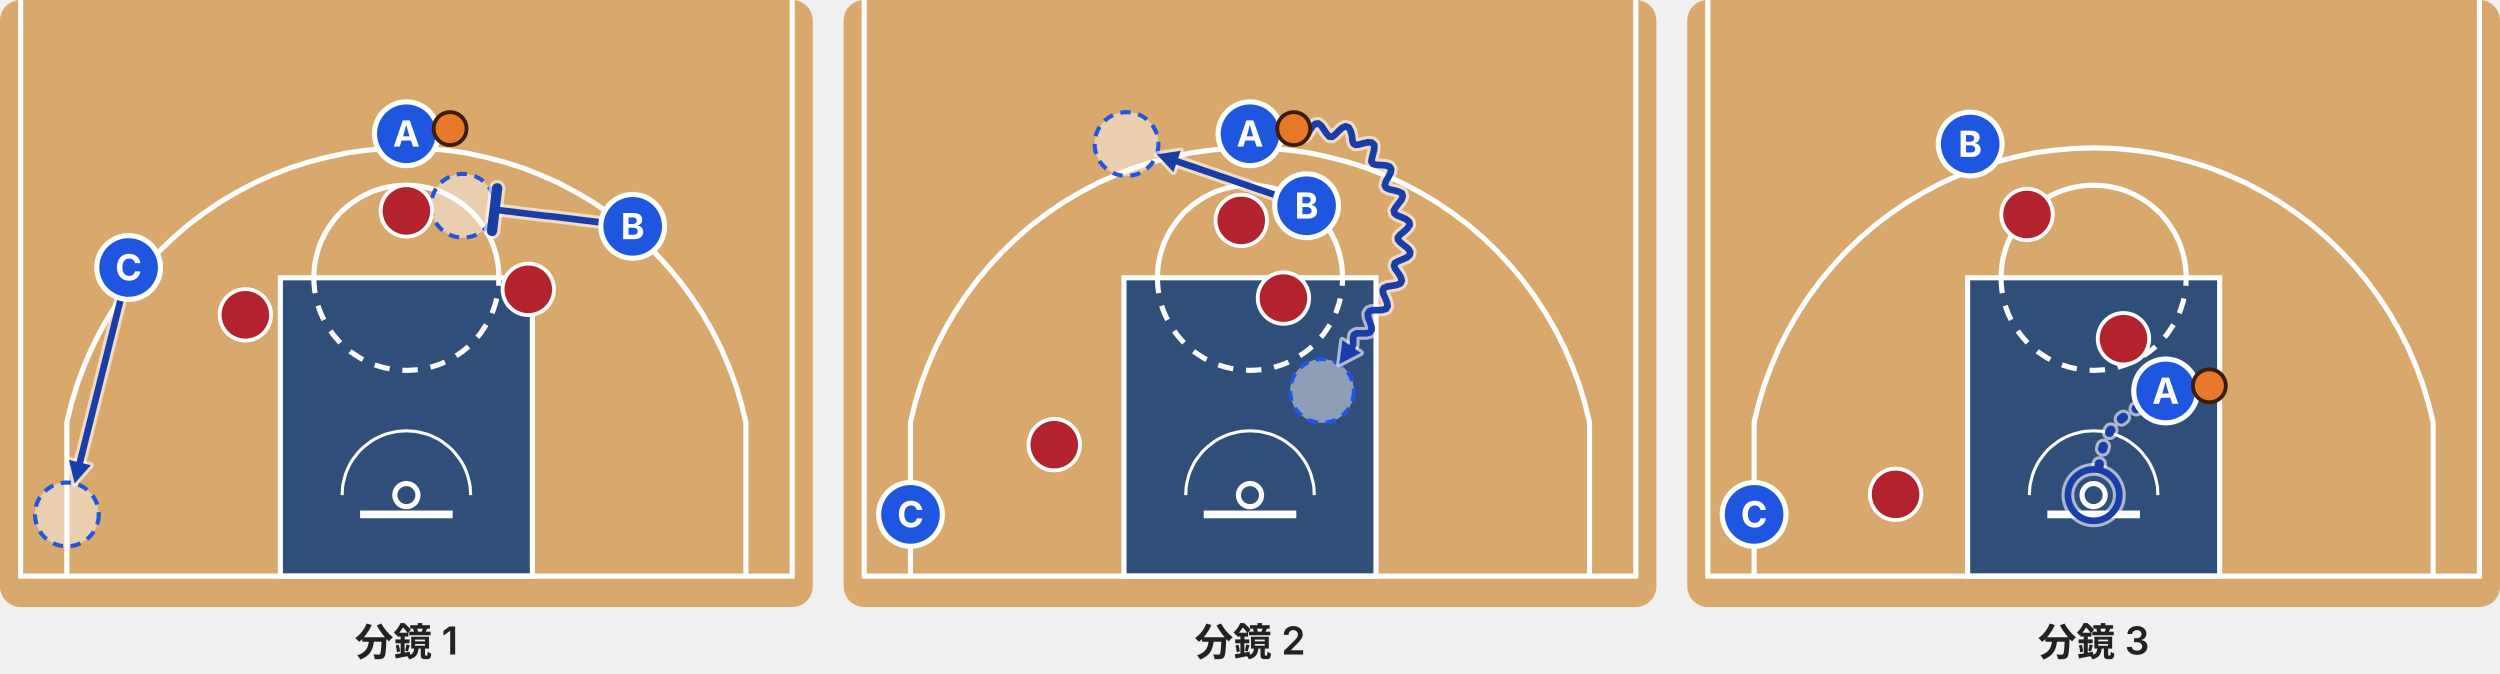
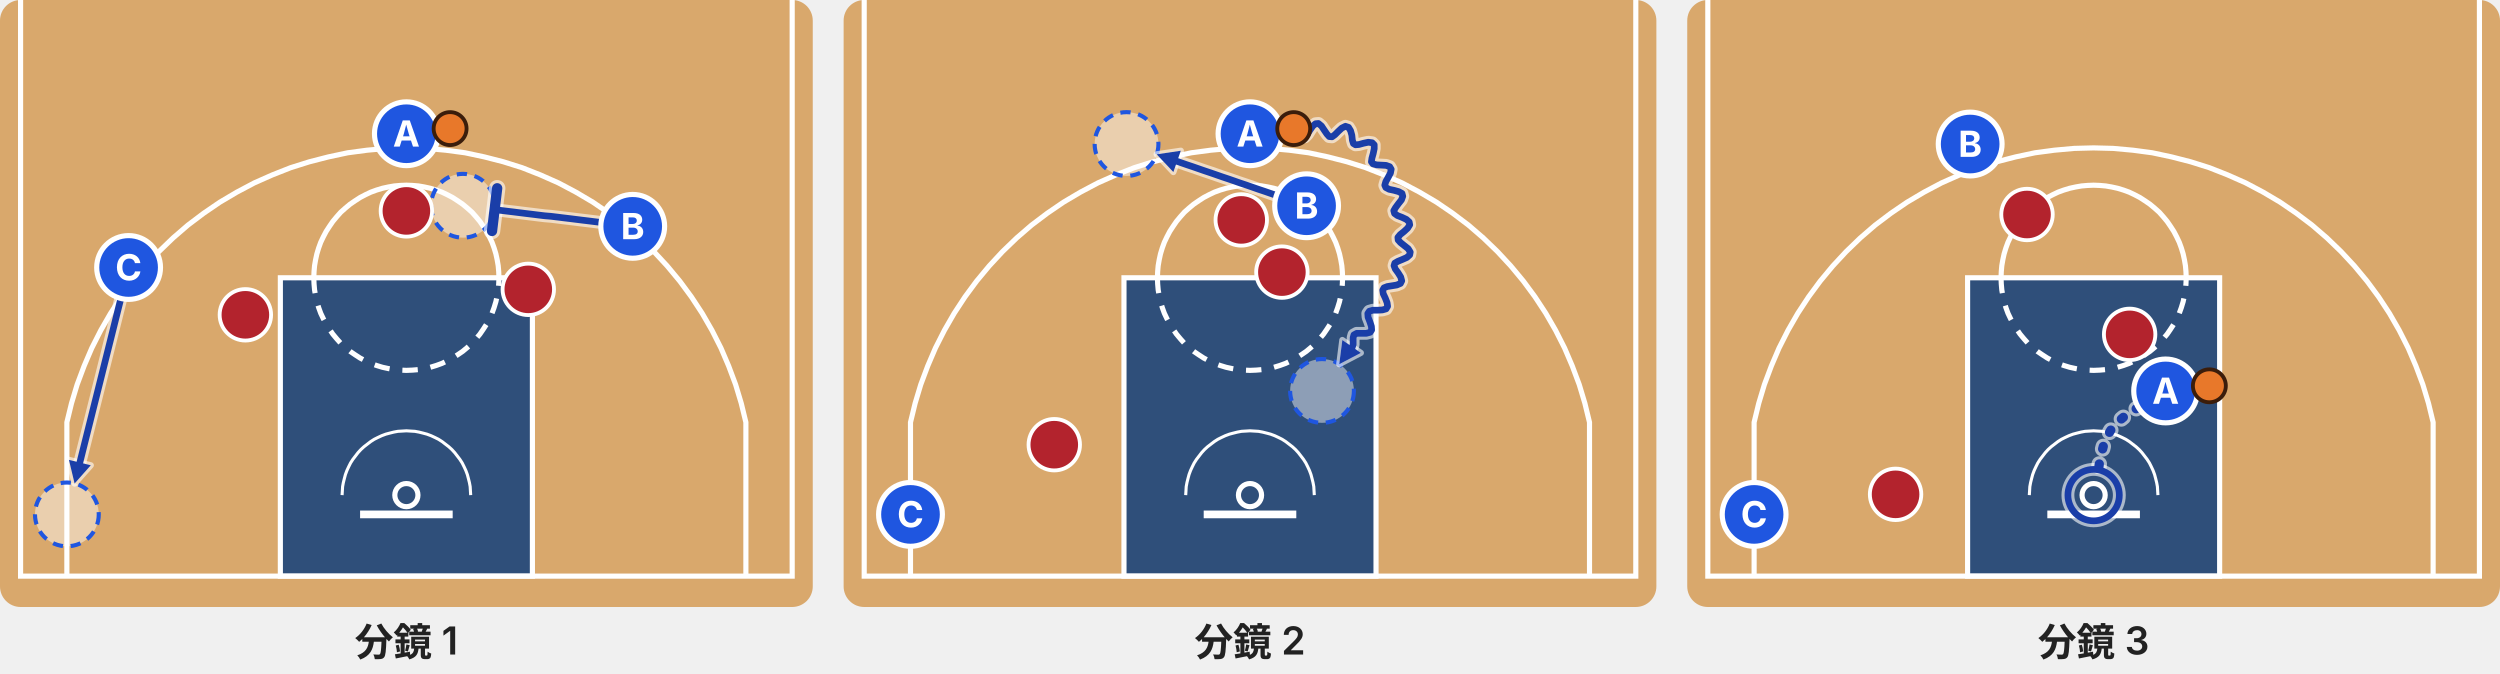
<svg xmlns="http://www.w3.org/2000/svg" viewBox="0 0 972.0 262.0" width="972.0" height="262.0" font-family="-apple-system, 'PingFang TC', 'Noto Sans TC', sans-serif">
  <g transform="translate(0,0)">
    <rect width="316.0" height="236.0" rx="8" fill="#d9a86c" />
    <rect x="109.0" y="108.0" width="98.0" height="116.0" fill="#2f4f7a" stroke="#ffffff" stroke-width="2" />
    <polyline points="8.0,0.0 8.0,224.0 308.0,224.0 308.0,0.0" fill="none" stroke="#ffffff" stroke-width="2" />
    <polyline points="194.0,108.0 193.9,105.6 193.7,103.3 193.3,101.0 192.8,98.7 192.1,96.4 191.3,94.2 190.3,92.1 189.2,90.0 187.9,88.0 186.6,86.1 185.1,84.3 183.5,82.5 181.7,80.9 179.9,79.4 178.0,78.1 176.0,76.8 173.9,75.7 171.8,74.7 169.6,73.9 167.3,73.2 165.0,72.7 162.7,72.3 160.4,72.1 158.0,72.0 155.6,72.1 153.3,72.3 151.0,72.7 148.7,73.2 146.4,73.9 144.2,74.7 142.1,75.7 140.0,76.8 138.0,78.1 136.1,79.4 134.3,80.9 132.5,82.5 130.9,84.3 129.4,86.1 128.1,88.0 126.8,90.0 125.7,92.1 124.7,94.2 123.9,96.4 123.2,98.7 122.7,101.0 122.3,103.3 122.1,105.6 122.0,108.0" fill="none" stroke="#ffffff" stroke-width="2" />
    <polyline points="122.0,108.0 122.1,110.4 122.3,112.7 122.7,115.0 123.2,117.3 123.9,119.6 124.7,121.8 125.7,123.9 126.8,126.0 128.1,128.0 129.4,129.9 130.9,131.7 132.5,133.5 134.3,135.1 136.1,136.6 138.0,137.9 140.0,139.2 142.1,140.3 144.2,141.3 146.4,142.1 148.7,142.8 151.0,143.3 153.3,143.7 155.6,143.9 158.0,144.0 160.4,143.9 162.7,143.7 165.0,143.3 167.3,142.8 169.6,142.1 171.8,141.3 173.9,140.3 176.0,139.2 178.0,137.9 179.9,136.6 181.7,135.1 183.5,133.5 185.1,131.7 186.6,129.9 187.9,128.0 189.2,126.0 190.3,123.9 191.3,121.8 192.1,119.6 192.8,117.3 193.3,115.0 193.7,112.7 193.9,110.4 194.0,108.0" fill="none" stroke="#ffffff" stroke-width="2" stroke-dasharray="6 5" />
    <polyline points="290.0,224.0 290.0,164.2 288.2,156.8 286.0,149.5 283.3,142.3 280.3,135.3 276.8,128.4 273.0,121.8 268.8,115.4 264.3,109.3 259.4,103.4 254.2,97.8 248.7,92.5 242.9,87.5 236.8,82.9 230.5,78.6 223.9,74.7 217.1,71.1 210.1,68.0 203.0,65.2 195.7,62.9 188.3,61.0 180.8,59.4 173.3,58.4 165.6,57.7 158.0,57.5 150.4,57.7 142.7,58.4 135.2,59.4 127.7,61.0 120.3,62.9 113.0,65.2 105.9,68.0 98.9,71.1 92.1,74.7 85.5,78.6 79.2,82.9 73.1,87.5 67.3,92.5 61.8,97.8 56.6,103.4 51.7,109.3 47.2,115.4 43.0,121.8 39.2,128.4 35.7,135.3 32.7,142.3 30.0,149.5 27.8,156.8 26.0,164.2 26.0,224.0" fill="none" stroke="#ffffff" stroke-width="2" />
    <polyline points="183.0,192.5 182.9,190.9 182.8,189.2 182.5,187.6 182.1,186.0 181.7,184.5 181.1,182.9 180.4,181.4 179.7,180.0 178.8,178.6 177.8,177.3 176.8,176.0 175.7,174.8 174.5,173.7 173.2,172.7 171.9,171.7 170.5,170.8 169.1,170.1 167.6,169.4 166.0,168.8 164.5,168.4 162.9,168.0 161.3,167.7 159.6,167.6 158.0,167.5 156.4,167.6 154.7,167.7 153.1,168.0 151.5,168.4 150.0,168.8 148.4,169.4 146.9,170.1 145.5,170.8 144.1,171.7 142.8,172.7 141.5,173.7 140.3,174.8 139.2,176.0 138.2,177.3 137.2,178.6 136.3,180.0 135.6,181.4 134.9,182.9 134.3,184.5 133.9,186.0 133.5,187.6 133.2,189.2 133.1,190.9 133.0,192.5" fill="none" stroke="#ffffff" stroke-width="1.2" />
    <line x1="140.0" y1="200.0" x2="176.0" y2="200.0" stroke="#ffffff" stroke-width="3" />
    <circle cx="158.0" cy="192.5" r="4.5" fill="none" stroke="#ffffff" stroke-width="2" />
    <circle cx="180.0" cy="80.0" r="12.4" fill="#ffffff" fill-opacity="0.45" stroke="#1f56e0" stroke-width="1.6" stroke-dasharray="4 3" />
    <circle cx="26.0" cy="200.0" r="12.4" fill="#ffffff" fill-opacity="0.45" stroke="#1f56e0" stroke-width="1.6" stroke-dasharray="4 3" />
    <polyline points="233.7,86.5 231.3,86.2 228.9,85.9 226.4,85.6 224.0,85.3 221.6,85.0 219.1,84.7 216.7,84.4 214.2,84.1 211.8,83.9 209.3,83.6 206.9,83.3 204.4,83.0 202.0,82.7 199.6,82.4 197.1,82.1 194.7,81.8 192.3,81.5" fill="none" stroke="#ffffff" stroke-width="5.0" stroke-linecap="round" stroke-linejoin="round" stroke-opacity="0.6" fill-opacity="0.6" />
    <line x1="191.3" y1="89.8" x2="193.3" y2="73.2" stroke="#ffffff" stroke-width="6.4" stroke-linecap="round" stroke-opacity="0.6" fill-opacity="0.6" />
    <polyline points="233.7,86.5 231.3,86.2 228.9,85.9 226.4,85.6 224.0,85.3 221.6,85.0 219.1,84.7 216.7,84.4 214.2,84.1 211.8,83.9 209.3,83.6 206.9,83.3 204.4,83.0 202.0,82.7 199.6,82.4 197.1,82.1 194.7,81.8 192.3,81.5" fill="none" stroke="#1a3ea8" stroke-width="2.6" stroke-linecap="round" stroke-linejoin="round" />
    <line x1="191.3" y1="89.8" x2="193.3" y2="73.2" stroke="#1a3ea8" stroke-width="4.0" stroke-linecap="round" />
    <polyline points="47.0,116.0 46.4,118.4 45.8,120.8 45.2,123.2 44.6,125.6 44.0,128.0 43.4,130.4 42.8,132.8 42.2,135.2 41.6,137.6 41.0,140.0 40.4,142.4 39.8,144.8 39.2,147.2 38.6,149.6 38.0,152.0 37.4,154.4 36.8,156.8 36.2,159.2 35.6,161.6 35.0,164.0 34.4,166.4 33.8,168.8 33.2,171.2 32.6,173.6 32.0,176.0 31.4,178.4 30.8,180.8 30.7,181.4" fill="none" stroke="#ffffff" stroke-width="5.0" stroke-linecap="round" stroke-linejoin="round" stroke-opacity="0.6" fill-opacity="0.6" />
    <polygon points="29.0,188.0 35.3,180.9 26.8,178.8" fill="#ffffff" stroke="#ffffff" stroke-width="2.4" stroke-linejoin="round" stroke-opacity="0.6" fill-opacity="0.6" />
    <polyline points="47.0,116.0 46.4,118.4 45.8,120.8 45.2,123.2 44.6,125.6 44.0,128.0 43.4,130.4 42.8,132.8 42.2,135.2 41.6,137.6 41.0,140.0 40.4,142.4 39.8,144.8 39.2,147.2 38.6,149.6 38.0,152.0 37.4,154.4 36.8,156.8 36.2,159.2 35.6,161.6 35.0,164.0 34.4,166.4 33.8,168.8 33.2,171.2 32.6,173.6 32.0,176.0 31.4,178.4 30.8,180.8 30.7,181.4" fill="none" stroke="#1a3ea8" stroke-width="2.6" stroke-linecap="round" stroke-linejoin="round" />
    <polygon points="29.0,188.0 35.3,180.9 26.8,178.8" fill="#1a3ea8" />
    <circle cx="158.0" cy="82.0" r="10.0" fill="#b3232d" stroke="#fff" stroke-width="1.5" />
    <circle cx="205.4" cy="112.5" r="10.0" fill="#b3232d" stroke="#fff" stroke-width="1.5" />
    <circle cx="95.4" cy="122.4" r="10.0" fill="#b3232d" stroke="#fff" stroke-width="1.5" />
    <circle cx="158.0" cy="52.0" r="12.4" fill="#1f56e0" stroke="#fff" stroke-width="2" />
    <text x="158.0" y="57.0" font-size="14" font-weight="700" fill="#fff" text-anchor="middle">A</text>
    <circle cx="246.0" cy="88.0" r="12.4" fill="#1f56e0" stroke="#fff" stroke-width="2" />
    <text x="246.0" y="93.0" font-size="14" font-weight="700" fill="#fff" text-anchor="middle">B</text>
    <circle cx="50.0" cy="104.0" r="12.4" fill="#1f56e0" stroke="#fff" stroke-width="2" />
    <text x="50.0" y="109.0" font-size="14" font-weight="700" fill="#fff" text-anchor="middle">C</text>
    <circle cx="175.0" cy="50.0" r="6.4" fill="#e8782a" stroke="#3b1d0b" stroke-width="1.5" />
    <text x="158.0" y="255.0" font-size="15" font-weight="600" fill="#222" text-anchor="middle">分鏡 1</text>
  </g>
  <g transform="translate(328,0)">
    <rect width="316.0" height="236.0" rx="8" fill="#d9a86c" />
    <rect x="109.0" y="108.0" width="98.0" height="116.0" fill="#2f4f7a" stroke="#ffffff" stroke-width="2" />
    <polyline points="8.0,0.0 8.0,224.0 308.0,224.0 308.0,0.0" fill="none" stroke="#ffffff" stroke-width="2" />
    <polyline points="194.0,108.0 193.9,105.6 193.7,103.3 193.3,101.0 192.8,98.7 192.1,96.4 191.3,94.2 190.3,92.1 189.2,90.0 187.9,88.0 186.6,86.1 185.1,84.3 183.5,82.5 181.7,80.9 179.9,79.4 178.0,78.1 176.0,76.8 173.9,75.7 171.8,74.7 169.6,73.9 167.3,73.2 165.0,72.7 162.7,72.3 160.4,72.1 158.0,72.0 155.6,72.1 153.3,72.3 151.0,72.7 148.7,73.2 146.4,73.9 144.2,74.7 142.1,75.7 140.0,76.8 138.0,78.1 136.1,79.4 134.3,80.9 132.5,82.5 130.9,84.3 129.4,86.1 128.1,88.0 126.8,90.0 125.7,92.1 124.7,94.2 123.9,96.4 123.2,98.7 122.7,101.0 122.3,103.3 122.1,105.6 122.0,108.0" fill="none" stroke="#ffffff" stroke-width="2" />
    <polyline points="122.0,108.0 122.1,110.4 122.3,112.7 122.7,115.0 123.2,117.3 123.9,119.6 124.7,121.8 125.7,123.9 126.8,126.0 128.1,128.0 129.4,129.9 130.9,131.7 132.5,133.5 134.3,135.1 136.1,136.6 138.0,137.9 140.0,139.2 142.1,140.3 144.2,141.3 146.4,142.1 148.7,142.8 151.0,143.3 153.3,143.7 155.6,143.9 158.0,144.0 160.4,143.9 162.7,143.7 165.0,143.3 167.3,142.8 169.6,142.1 171.8,141.3 173.9,140.3 176.0,139.2 178.0,137.9 179.9,136.6 181.7,135.1 183.5,133.5 185.1,131.7 186.6,129.9 187.9,128.0 189.2,126.0 190.3,123.9 191.3,121.8 192.1,119.6 192.8,117.3 193.3,115.0 193.7,112.7 193.9,110.4 194.0,108.0" fill="none" stroke="#ffffff" stroke-width="2" stroke-dasharray="6 5" />
    <polyline points="290.0,224.0 290.0,164.2 288.2,156.8 286.0,149.5 283.3,142.3 280.3,135.3 276.8,128.4 273.0,121.8 268.8,115.4 264.3,109.3 259.4,103.4 254.2,97.8 248.7,92.5 242.9,87.5 236.8,82.9 230.5,78.6 223.9,74.7 217.1,71.1 210.1,68.0 203.0,65.2 195.7,62.9 188.3,61.0 180.8,59.4 173.3,58.4 165.6,57.7 158.0,57.5 150.4,57.7 142.7,58.4 135.2,59.4 127.7,61.0 120.3,62.9 113.0,65.2 105.9,68.0 98.9,71.1 92.1,74.7 85.5,78.6 79.2,82.9 73.1,87.5 67.3,92.5 61.8,97.8 56.6,103.4 51.7,109.3 47.2,115.4 43.0,121.8 39.2,128.4 35.7,135.3 32.7,142.3 30.0,149.5 27.8,156.8 26.0,164.2 26.0,224.0" fill="none" stroke="#ffffff" stroke-width="2" />
    <polyline points="183.0,192.5 182.9,190.9 182.8,189.2 182.5,187.6 182.1,186.0 181.7,184.5 181.1,182.9 180.4,181.4 179.7,180.0 178.8,178.6 177.8,177.3 176.8,176.0 175.7,174.8 174.5,173.7 173.2,172.7 171.9,171.7 170.5,170.8 169.1,170.1 167.6,169.4 166.0,168.8 164.5,168.4 162.9,168.0 161.3,167.7 159.6,167.6 158.0,167.5 156.4,167.6 154.7,167.7 153.1,168.0 151.5,168.4 150.0,168.8 148.4,169.4 146.9,170.1 145.5,170.8 144.1,171.7 142.8,172.7 141.5,173.7 140.3,174.8 139.2,176.0 138.2,177.3 137.2,178.6 136.3,180.0 135.6,181.4 134.9,182.9 134.3,184.5 133.9,186.0 133.5,187.6 133.2,189.2 133.1,190.9 133.0,192.5" fill="none" stroke="#ffffff" stroke-width="1.2" />
    <line x1="140.0" y1="200.0" x2="176.0" y2="200.0" stroke="#ffffff" stroke-width="3" />
    <circle cx="158.0" cy="192.5" r="4.5" fill="none" stroke="#ffffff" stroke-width="2" />
    <circle cx="186.0" cy="152.0" r="12.4" fill="#ffffff" fill-opacity="0.45" stroke="#1f56e0" stroke-width="1.6" stroke-dasharray="4 3" />
    <circle cx="110.0" cy="56.0" r="12.4" fill="#ffffff" fill-opacity="0.45" stroke="#1f56e0" stroke-width="1.6" stroke-dasharray="4 3" />
    <polyline points="170.4,51.5 171.5,51.2 172.5,50.5 173.6,50.0 174.7,50.2 175.9,51.0 177.1,52.4 178.2,53.3 179.3,53.2 180.3,52.2 181.3,50.6 182.4,49.0 183.5,48.1 184.6,48.0 185.8,49.0 186.8,50.5 187.9,52.1 188.8,53.1 189.9,53.2 191.0,52.4 192.3,51.1 193.7,49.8 195.1,49.1 196.3,49.5 197.1,50.8 197.6,52.6 197.8,54.5 198.2,55.8 199.0,56.3 200.3,56.2 202.1,55.7 204.0,55.3 205.5,55.5 206.3,56.3 206.3,57.8 205.9,59.7 205.4,61.5 205.2,62.9 205.8,63.7 207.2,64.1 209.1,64.2 210.9,64.3 212.3,64.8 212.9,65.8 212.6,67.3 211.7,69.0 210.8,70.6 210.4,72.0 210.8,72.9 212.1,73.6 214.0,74.0 215.8,74.5 217.1,75.2 217.4,76.3 216.9,77.7 215.7,79.2 214.6,80.7 213.9,81.9 214.2,83.0 215.3,83.8 217.1,84.5 218.8,85.3 219.9,86.3 220.1,87.4 219.3,88.7 217.9,90.0 216.4,91.2 215.5,92.3 215.6,93.3 216.5,94.3 218.0,95.5 219.5,96.7 220.3,98.0 220.1,99.1 219.0,100.1 217.2,100.9 215.5,101.6 214.3,102.3 214.0,103.3 214.5,104.6 215.6,106.1 216.6,107.7 217.0,109.2 216.5,110.2 215.1,110.8 213.3,111.1 211.4,111.4 210.1,111.9 209.6,112.8 209.8,114.2 210.6,115.9 211.3,117.7 211.5,119.1 210.9,120.1 209.5,120.5 207.7,120.6 205.8,120.6 204.4,121.0 203.8,121.9 203.9,123.3 204.6,125.1 205.2,126.9 205.3,128.3 204.7,129.2 203.2,129.6 201.4,129.6 199.5,129.6 198.4,130.2 198.1,131.3 198.1,132.7 198.1,134.0 197.7,135.1 196.9,135.9 196.7,136.0" fill="none" stroke="#ffffff" stroke-width="5.0" stroke-linecap="round" stroke-linejoin="round" stroke-opacity="0.6" fill-opacity="0.6" />
    <polygon points="192.7,141.6 201.1,137.2 193.9,132.2" fill="#ffffff" stroke="#ffffff" stroke-width="2.4" stroke-linejoin="round" stroke-opacity="0.6" fill-opacity="0.6" />
    <polyline points="170.4,51.5 171.5,51.2 172.5,50.5 173.6,50.0 174.7,50.2 175.9,51.0 177.1,52.4 178.2,53.3 179.3,53.2 180.3,52.2 181.3,50.6 182.4,49.0 183.5,48.1 184.6,48.0 185.8,49.0 186.8,50.5 187.9,52.1 188.8,53.1 189.9,53.2 191.0,52.4 192.3,51.1 193.7,49.8 195.1,49.1 196.3,49.5 197.1,50.8 197.6,52.6 197.8,54.5 198.2,55.8 199.0,56.3 200.3,56.2 202.1,55.7 204.0,55.3 205.5,55.5 206.3,56.3 206.3,57.8 205.9,59.7 205.4,61.5 205.2,62.9 205.8,63.7 207.2,64.1 209.1,64.2 210.9,64.3 212.3,64.8 212.9,65.8 212.6,67.3 211.7,69.0 210.8,70.6 210.4,72.0 210.8,72.9 212.1,73.6 214.0,74.0 215.8,74.5 217.1,75.2 217.4,76.3 216.9,77.7 215.7,79.2 214.6,80.7 213.9,81.9 214.2,83.0 215.3,83.8 217.1,84.5 218.8,85.3 219.9,86.3 220.1,87.4 219.3,88.7 217.9,90.0 216.4,91.2 215.5,92.3 215.6,93.3 216.5,94.3 218.0,95.5 219.5,96.7 220.3,98.0 220.1,99.1 219.0,100.1 217.2,100.9 215.5,101.6 214.3,102.3 214.0,103.3 214.5,104.6 215.6,106.1 216.6,107.7 217.0,109.2 216.5,110.2 215.1,110.8 213.3,111.1 211.4,111.4 210.1,111.9 209.6,112.8 209.8,114.2 210.6,115.9 211.3,117.7 211.5,119.1 210.9,120.1 209.5,120.5 207.7,120.6 205.8,120.6 204.4,121.0 203.8,121.9 203.9,123.3 204.6,125.1 205.2,126.9 205.3,128.3 204.7,129.2 203.2,129.6 201.4,129.6 199.5,129.6 198.4,130.2 198.1,131.3 198.1,132.7 198.1,134.0 197.7,135.1 196.9,135.9 196.7,136.0" fill="none" stroke="#1a3ea8" stroke-width="2.6" stroke-linecap="round" stroke-linejoin="round" />
    <polygon points="192.7,141.6 201.1,137.2 193.9,132.2" fill="#1a3ea8" />
    <polyline points="168.3,76.0 166.0,75.2 163.7,74.4 161.3,73.6 159.0,72.8 156.7,72.0 154.3,71.2 152.0,70.4 149.7,69.6 147.3,68.8 145.0,68.0 142.7,67.2 140.3,66.4 138.0,65.6 135.7,64.8 133.3,64.0 131.0,63.2 128.7,62.4 128.2,62.2" fill="none" stroke="#ffffff" stroke-width="5.0" stroke-linecap="round" stroke-linejoin="round" stroke-opacity="0.6" fill-opacity="0.6" />
    <polygon points="121.7,60.0 128.2,66.9 131.1,58.6" fill="#ffffff" stroke="#ffffff" stroke-width="2.4" stroke-linejoin="round" stroke-opacity="0.6" fill-opacity="0.6" />
    <polyline points="168.3,76.0 166.0,75.2 163.7,74.4 161.3,73.6 159.0,72.8 156.7,72.0 154.3,71.2 152.0,70.4 149.7,69.6 147.3,68.8 145.0,68.0 142.7,67.2 140.3,66.4 138.0,65.6 135.7,64.8 133.3,64.0 131.0,63.2 128.7,62.4 128.2,62.2" fill="none" stroke="#1a3ea8" stroke-width="2.6" stroke-linecap="round" stroke-linejoin="round" />
    <polygon points="121.7,60.0 128.2,66.9 131.1,58.6" fill="#1a3ea8" />
-     <circle cx="154.6" cy="85.7" r="10.0" fill="#b3232d" stroke="#fff" stroke-width="1.5" />
-     <circle cx="171.0" cy="115.9" r="10.0" fill="#b3232d" stroke="#fff" stroke-width="1.5" />
+     <circle cx="154.6" cy="85.5" r="10.0" fill="#b3232d" stroke="#fff" stroke-width="1.5" />
+     <circle cx="170.4" cy="105.8" r="10.0" fill="#b3232d" stroke="#fff" stroke-width="1.5" />
    <circle cx="81.9" cy="172.9" r="10.0" fill="#b3232d" stroke="#fff" stroke-width="1.5" />
    <circle cx="158.0" cy="52.0" r="12.4" fill="#1f56e0" stroke="#fff" stroke-width="2" />
    <text x="158.0" y="57.0" font-size="14" font-weight="700" fill="#fff" text-anchor="middle">A</text>
    <circle cx="180.0" cy="80.0" r="12.4" fill="#1f56e0" stroke="#fff" stroke-width="2" />
    <text x="180.0" y="85.0" font-size="14" font-weight="700" fill="#fff" text-anchor="middle">B</text>
    <circle cx="26.0" cy="200.0" r="12.4" fill="#1f56e0" stroke="#fff" stroke-width="2" />
    <text x="26.0" y="205.0" font-size="14" font-weight="700" fill="#fff" text-anchor="middle">C</text>
    <circle cx="175.0" cy="50.0" r="6.4" fill="#e8782a" stroke="#3b1d0b" stroke-width="1.5" />
    <text x="158.0" y="255.0" font-size="15" font-weight="600" fill="#222" text-anchor="middle">分鏡 2</text>
  </g>
  <g transform="translate(656,0)">
    <rect width="316.0" height="236.0" rx="8" fill="#d9a86c" />
    <rect x="109.0" y="108.0" width="98.0" height="116.0" fill="#2f4f7a" stroke="#ffffff" stroke-width="2" />
    <polyline points="8.0,0.0 8.0,224.0 308.0,224.0 308.0,0.0" fill="none" stroke="#ffffff" stroke-width="2" />
    <polyline points="194.0,108.0 193.9,105.6 193.7,103.3 193.3,101.0 192.8,98.7 192.1,96.4 191.3,94.2 190.3,92.1 189.2,90.0 187.9,88.0 186.6,86.1 185.1,84.3 183.5,82.5 181.7,80.9 179.9,79.4 178.0,78.1 176.0,76.8 173.9,75.7 171.8,74.7 169.6,73.9 167.3,73.2 165.0,72.7 162.7,72.3 160.4,72.1 158.0,72.0 155.6,72.1 153.3,72.3 151.0,72.7 148.7,73.2 146.4,73.9 144.2,74.7 142.1,75.7 140.0,76.8 138.0,78.1 136.1,79.4 134.3,80.9 132.5,82.5 130.9,84.3 129.4,86.1 128.1,88.0 126.8,90.0 125.7,92.1 124.7,94.2 123.9,96.4 123.2,98.7 122.7,101.0 122.3,103.3 122.1,105.6 122.0,108.0" fill="none" stroke="#ffffff" stroke-width="2" />
    <polyline points="122.0,108.0 122.1,110.4 122.3,112.7 122.7,115.0 123.2,117.3 123.9,119.6 124.7,121.8 125.7,123.9 126.8,126.0 128.1,128.0 129.4,129.9 130.9,131.7 132.5,133.5 134.3,135.1 136.1,136.6 138.0,137.9 140.0,139.2 142.1,140.3 144.2,141.3 146.4,142.1 148.7,142.8 151.0,143.3 153.3,143.7 155.6,143.9 158.0,144.0 160.4,143.9 162.7,143.7 165.0,143.3 167.3,142.8 169.6,142.1 171.8,141.3 173.9,140.3 176.0,139.2 178.0,137.9 179.9,136.6 181.7,135.1 183.5,133.5 185.1,131.7 186.6,129.9 187.9,128.0 189.2,126.0 190.3,123.9 191.3,121.8 192.1,119.6 192.8,117.3 193.3,115.0 193.7,112.7 193.9,110.4 194.0,108.0" fill="none" stroke="#ffffff" stroke-width="2" stroke-dasharray="6 5" />
    <polyline points="290.0,224.0 290.0,164.2 288.2,156.8 286.0,149.5 283.3,142.3 280.3,135.3 276.8,128.4 273.0,121.8 268.8,115.4 264.3,109.3 259.4,103.4 254.2,97.8 248.7,92.5 242.9,87.5 236.8,82.9 230.5,78.6 223.9,74.7 217.1,71.1 210.1,68.0 203.0,65.2 195.7,62.9 188.3,61.0 180.8,59.4 173.3,58.4 165.6,57.7 158.0,57.5 150.4,57.7 142.7,58.4 135.2,59.4 127.7,61.0 120.3,62.9 113.0,65.2 105.9,68.0 98.9,71.1 92.1,74.7 85.5,78.6 79.2,82.9 73.1,87.5 67.3,92.5 61.8,97.8 56.6,103.4 51.7,109.3 47.2,115.4 43.0,121.8 39.2,128.4 35.7,135.3 32.7,142.3 30.0,149.5 27.8,156.8 26.0,164.2 26.0,224.0" fill="none" stroke="#ffffff" stroke-width="2" />
    <polyline points="183.0,192.5 182.9,190.9 182.8,189.2 182.5,187.6 182.1,186.0 181.7,184.5 181.1,182.9 180.4,181.4 179.7,180.0 178.8,178.6 177.8,177.3 176.8,176.0 175.7,174.8 174.5,173.7 173.2,172.7 171.9,171.7 170.5,170.8 169.1,170.1 167.6,169.4 166.0,168.8 164.5,168.4 162.9,168.0 161.3,167.7 159.6,167.6 158.0,167.5 156.4,167.6 154.7,167.7 153.1,168.0 151.5,168.4 150.0,168.8 148.4,169.4 146.9,170.1 145.5,170.8 144.1,171.7 142.8,172.7 141.5,173.7 140.3,174.8 139.2,176.0 138.2,177.3 137.2,178.6 136.3,180.0 135.6,181.4 134.9,182.9 134.3,184.5 133.9,186.0 133.5,187.6 133.2,189.2 133.1,190.9 133.0,192.5" fill="none" stroke="#ffffff" stroke-width="1.2" />
    <line x1="140.0" y1="200.0" x2="176.0" y2="200.0" stroke="#ffffff" stroke-width="3" />
    <circle cx="158.0" cy="192.5" r="4.5" fill="none" stroke="#ffffff" stroke-width="2" />
    <polyline points="175.4,158.4 173.4,159.6 171.4,160.9 169.5,162.3 167.7,163.8 166.1,165.4 164.7,167.2 163.6,169.1 162.6,171.2 161.8,173.4 161.2,175.7 160.7,178.0 160.2,180.4 159.9,182.7" fill="none" stroke="#ffffff" stroke-width="6.0" stroke-linecap="round" stroke-linejoin="round" stroke-opacity="0.6" fill-opacity="0.6" stroke-dasharray="1 6" />
    <circle cx="158.0" cy="192.5" r="10.0" fill="none" stroke="#ffffff" stroke-width="5.0" stroke-opacity="0.6" fill-opacity="0.6" />
    <polyline points="175.4,158.4 173.4,159.6 171.4,160.9 169.5,162.3 167.7,163.8 166.1,165.4 164.7,167.2 163.6,169.1 162.6,171.2 161.8,173.4 161.2,175.7 160.7,178.0 160.2,180.4 159.9,182.7" fill="none" stroke="#1a3ea8" stroke-width="3.6" stroke-linecap="round" stroke-linejoin="round" stroke-dasharray="1 6" />
    <circle cx="158.0" cy="192.5" r="10.0" fill="none" stroke="#1a3ea8" stroke-width="2.6" />
    <circle cx="132.1" cy="83.4" r="10.0" fill="#b3232d" stroke="#fff" stroke-width="1.5" />
-     <circle cx="169.6" cy="131.7" r="10.0" fill="#b3232d" stroke="#fff" stroke-width="1.5" />
+     <circle cx="172.0" cy="130.0" r="10.0" fill="#b3232d" stroke="#fff" stroke-width="1.5" />
    <circle cx="81.0" cy="192.2" r="10.0" fill="#b3232d" stroke="#fff" stroke-width="1.5" />
    <circle cx="186.0" cy="152.0" r="12.4" fill="#1f56e0" stroke="#fff" stroke-width="2" />
    <text x="186.0" y="157.0" font-size="14" font-weight="700" fill="#fff" text-anchor="middle">A</text>
    <circle cx="110.0" cy="56.0" r="12.4" fill="#1f56e0" stroke="#fff" stroke-width="2" />
    <text x="110.0" y="61.0" font-size="14" font-weight="700" fill="#fff" text-anchor="middle">B</text>
    <circle cx="26.0" cy="200.0" r="12.4" fill="#1f56e0" stroke="#fff" stroke-width="2" />
    <text x="26.0" y="205.0" font-size="14" font-weight="700" fill="#fff" text-anchor="middle">C</text>
    <circle cx="203.0" cy="150.0" r="6.4" fill="#e8782a" stroke="#3b1d0b" stroke-width="1.5" />
    <text x="158.0" y="255.0" font-size="15" font-weight="600" fill="#222" text-anchor="middle">分鏡 3</text>
  </g>
</svg>
